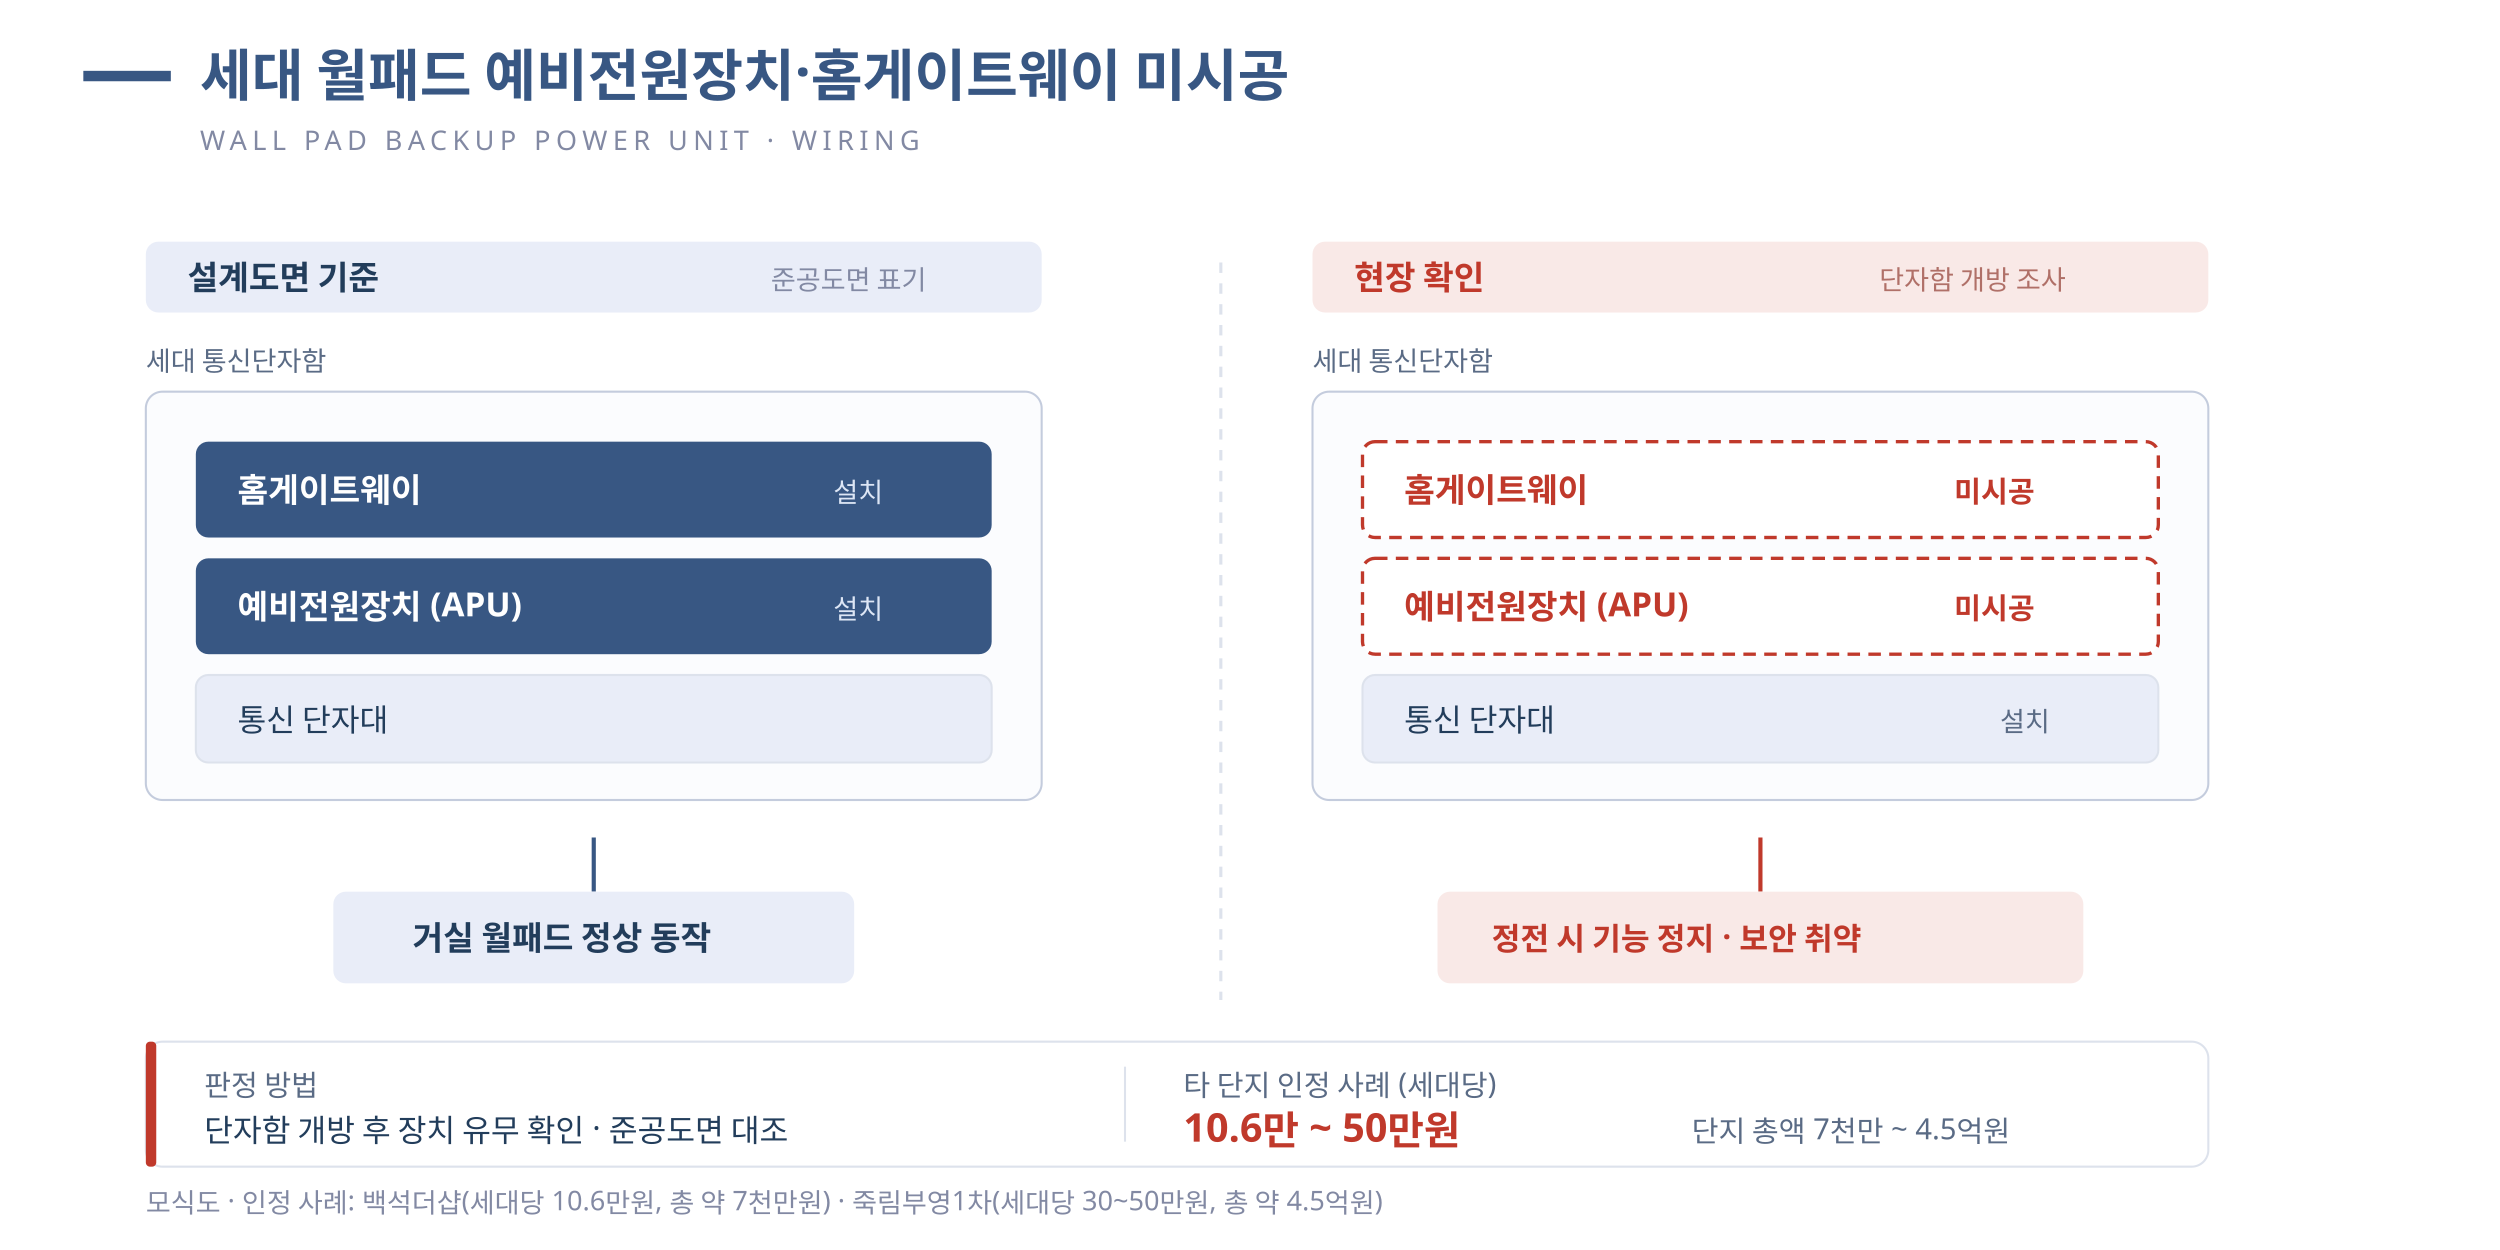
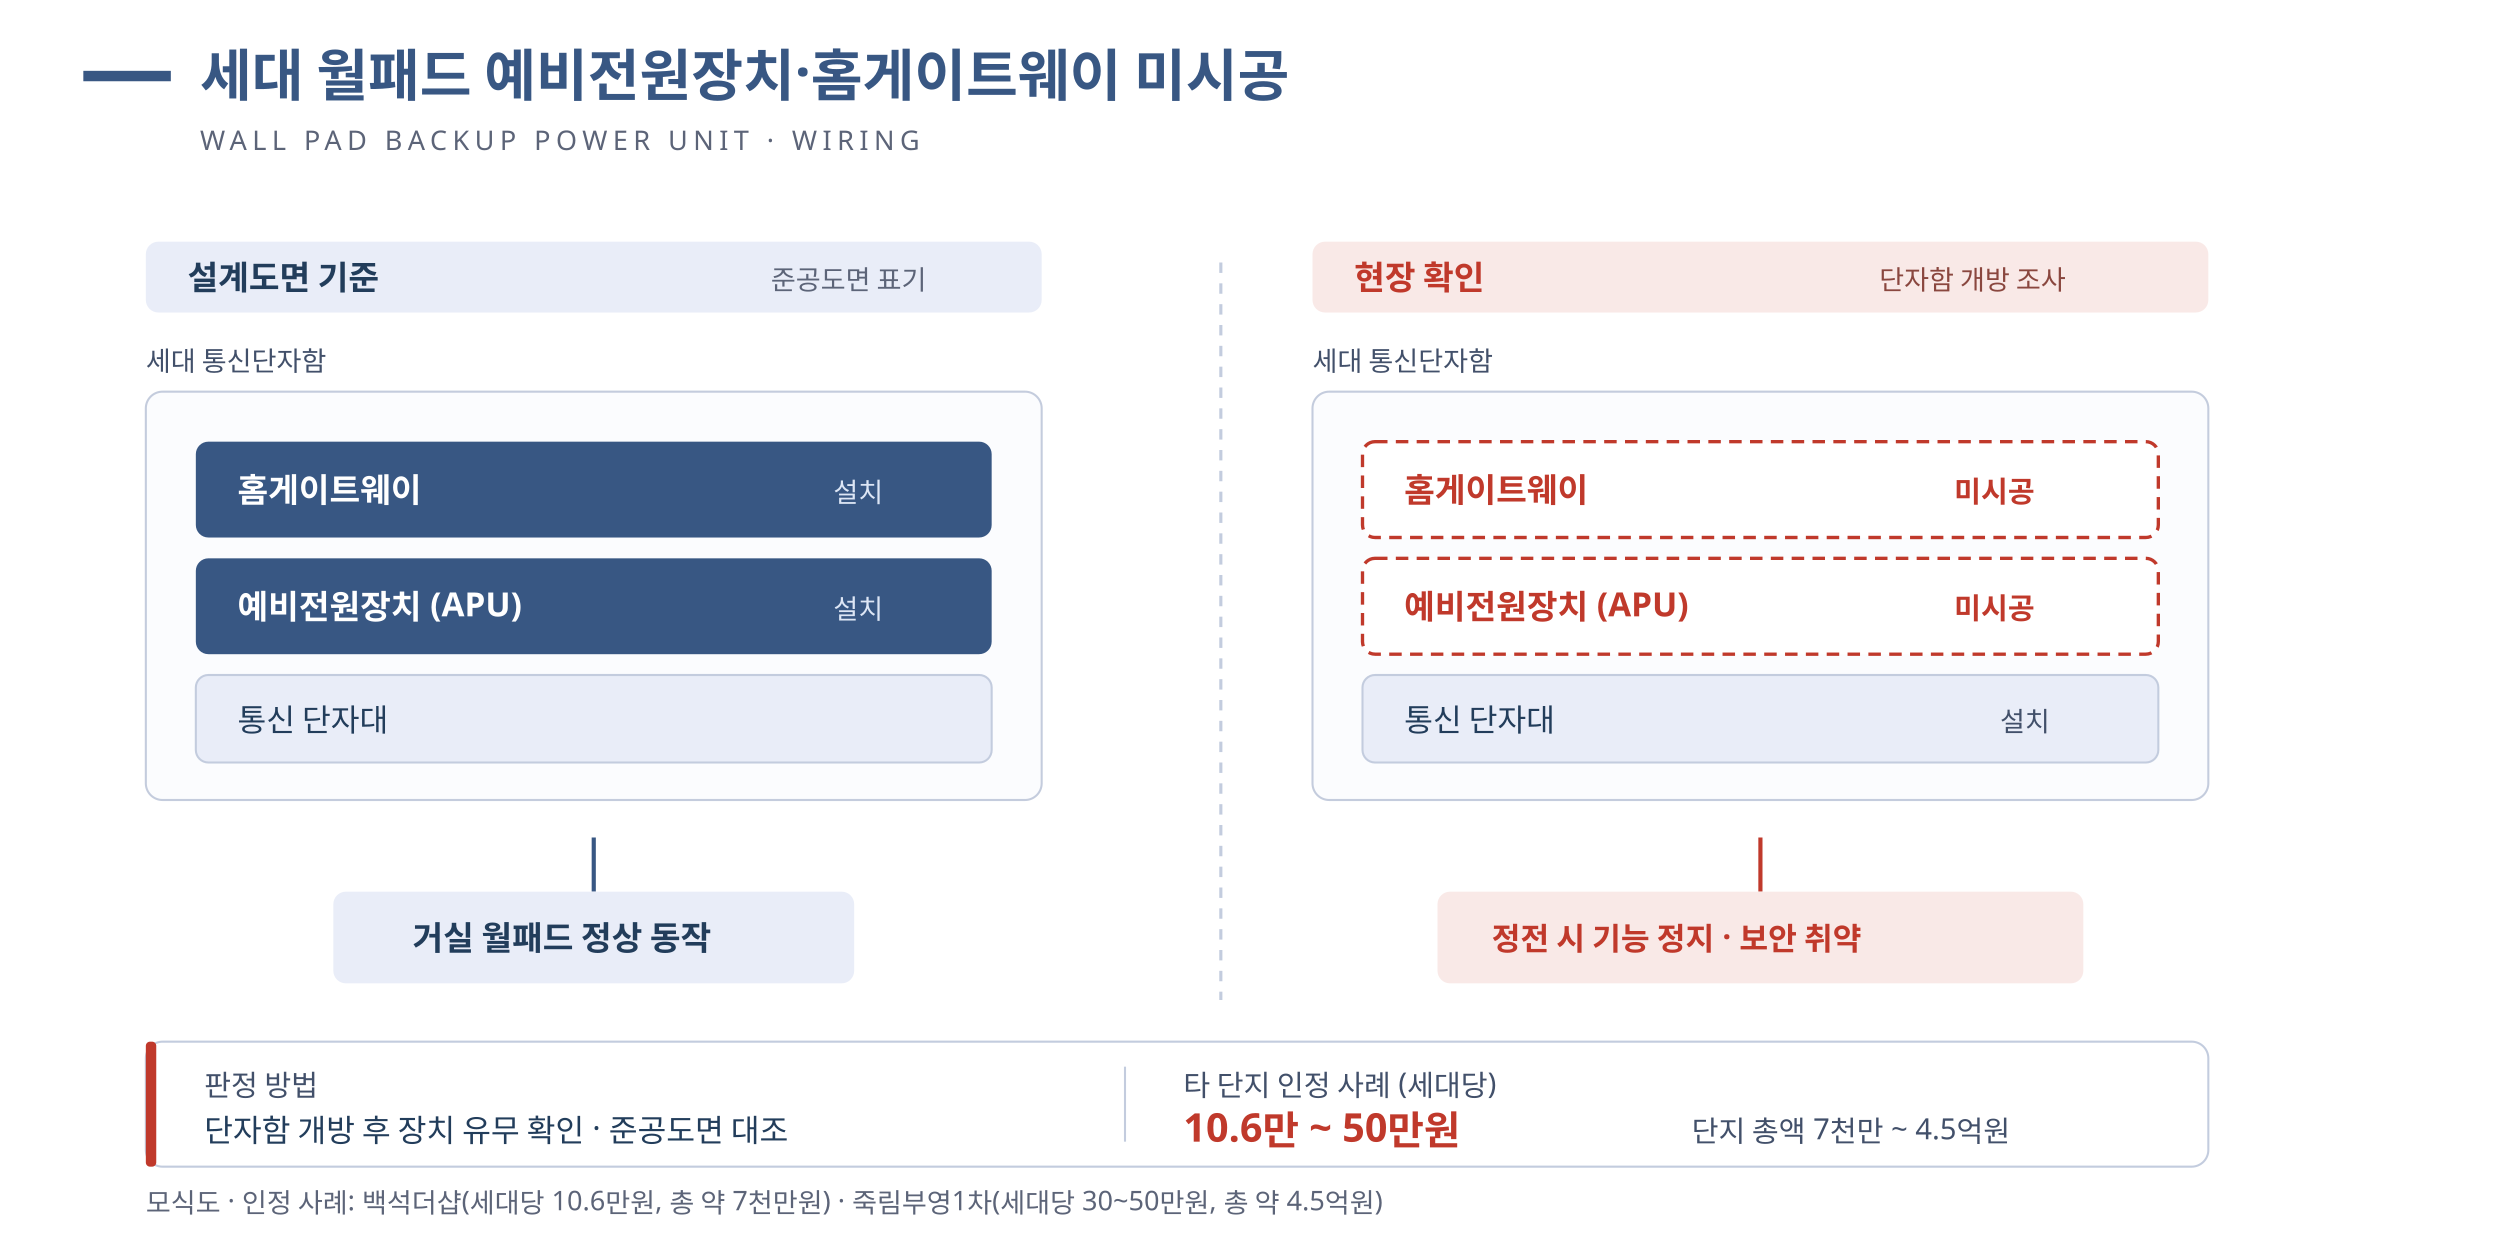
<svg xmlns="http://www.w3.org/2000/svg" viewBox="0 0 1200 600" width="1200" height="600" font-family="'210 옴니고딕 030','OmniGothic030','Pretendard',sans-serif">
  <rect width="1200" height="600" fill="#FFFFFF" />
  <rect x="40" y="34" width="42" height="5" fill="#385783" />
  <text x="96" y="46" font-size="27" font-weight="700" fill="#385783">세대 월패드 예비전원장치·홈게이트웨이 미시공</text>
-   <text x="96" y="72" font-size="13" fill="#8289A3" letter-spacing="2.6">WALL PAD BACKUP POWER UNIT · WIRING</text>
+   <text x="96" y="72" font-size="13" fill="#5C6478" letter-spacing="2.6">WALL PAD BACKUP POWER UNIT · WIRING</text>
  <g transform="translate(70,116)">
    <rect x="0" y="0" width="430" height="34" rx="6" fill="#E9EDF8" />
    <text x="20" y="23" font-size="16" font-weight="700" fill="#223D5B">설계도면 기준</text>
-     <text x="300" y="23" font-size="13" fill="#8289A3">준공도면 표기</text>
-     <text x="0" y="62" font-size="13" fill="#5A6B85">세대 통신단자함</text>
+     <text x="300" y="23" font-size="13" fill="#5C6478">준공도면 표기</text>
+     <text x="0" y="62" font-size="13" fill="#42506A">세대 통신단자함</text>
    <rect x="0" y="72" width="430" height="196" rx="8" fill="#FBFCFE" stroke="#C4CCDD" />
    <rect x="24" y="96" width="382" height="46" rx="6" fill="#385783" />
    <text x="44" y="125" font-size="16" font-weight="700" fill="#FFFFFF">홈게이트웨이</text>
    <text x="330" y="125" font-size="13" fill="#DDE6F5">설치</text>
    <rect x="24" y="152" width="382" height="46" rx="6" fill="#385783" />
    <text x="44" y="181" font-size="16" font-weight="700" fill="#FFFFFF">예비전원장치 (APU)</text>
    <text x="330" y="181" font-size="13" fill="#DDE6F5">설치</text>
-     <rect x="24" y="208" width="382" height="42" rx="6" fill="#E9EDF8" stroke="#DDE2EC" />
+     <rect x="24" y="208" width="382" height="42" rx="6" fill="#E9EDF8" stroke="#C3CCDE" />
    <text x="44" y="235" font-size="15" fill="#223D5B">통신 단자대</text>
    <line x1="215" y1="286" x2="215" y2="312" stroke="#385783" stroke-width="2" />
    <rect x="90" y="312" width="250" height="44" rx="6" fill="#E9EDF8" />
    <text x="128" y="340" font-size="16" font-weight="700" fill="#223D5B">거실 월패드 정상 동작</text>
  </g>
-   <line x1="586" y1="126" x2="586" y2="480" stroke="#DDE2EC" stroke-width="1.5" stroke-dasharray="5 5" />
+   <line x1="586" y1="126" x2="586" y2="480" stroke="#C3CCDE" stroke-width="1.5" stroke-dasharray="5 5" />
  <g transform="translate(630,116)">
    <rect x="0" y="0" width="430" height="34" rx="6" fill="#F9E9E7" />
    <text x="20" y="23" font-size="16" font-weight="700" fill="#C0392B">현장 확인</text>
-     <text x="272" y="23" font-size="13" fill="#B07068">단자함 개방 조사</text>
-     <text x="0" y="62" font-size="13" fill="#5A6B85">세대 통신단자함</text>
+     <text x="272" y="23" font-size="13" fill="#8A473F">단자함 개방 조사</text>
+     <text x="0" y="62" font-size="13" fill="#42506A">세대 통신단자함</text>
    <rect x="0" y="72" width="430" height="196" rx="8" fill="#FBFCFE" stroke="#C4CCDD" />
    <rect x="24" y="96" width="382" height="46" rx="6" fill="#FFFFFF" stroke="#C0392B" stroke-width="1.6" stroke-dasharray="6 4" />
    <text x="44" y="125" font-size="16" font-weight="700" fill="#C0392B">홈게이트웨이</text>
    <text x="308" y="125" font-size="14" font-weight="700" fill="#C0392B">미시공</text>
    <rect x="24" y="152" width="382" height="46" rx="6" fill="#FFFFFF" stroke="#C0392B" stroke-width="1.6" stroke-dasharray="6 4" />
    <text x="44" y="181" font-size="16" font-weight="700" fill="#C0392B">예비전원장치 (APU)</text>
    <text x="308" y="181" font-size="14" font-weight="700" fill="#C0392B">미시공</text>
-     <rect x="24" y="208" width="382" height="42" rx="6" fill="#E9EDF8" stroke="#DDE2EC" />
+     <rect x="24" y="208" width="382" height="42" rx="6" fill="#E9EDF8" stroke="#C3CCDE" />
    <text x="44" y="235" font-size="15" fill="#223D5B">통신 단자대</text>
-     <text x="330" y="235" font-size="13" fill="#5A6B85">설치</text>
+     <text x="330" y="235" font-size="13" fill="#42506A">설치</text>
    <line x1="215" y1="286" x2="215" y2="312" stroke="#C0392B" stroke-width="2" />
    <rect x="60" y="312" width="310" height="44" rx="6" fill="#F9E9E7" />
    <text x="86" y="340" font-size="15" font-weight="700" fill="#C0392B">정전 시 기능 정지 · 보안 취약</text>
  </g>
  <g transform="translate(70,500)">
-     <rect x="0" y="0" width="990" height="60" rx="8" fill="#FFFFFF" stroke="#DDE2EC" />
+     <rect x="0" y="0" width="990" height="60" rx="8" fill="#FFFFFF" stroke="#C3CCDE" />
    <rect x="0" y="0" width="5" height="60" rx="2" fill="#C0392B" />
-     <text x="28" y="26" font-size="14" fill="#5A6B85">판정 방법</text>
+     <text x="28" y="26" font-size="14" fill="#42506A">판정 방법</text>
    <text x="28" y="48" font-size="15" fill="#223D5B">단자함 개방 후 장치 유무 확인 · 준공도면 대조</text>
-     <line x1="470" y1="12" x2="470" y2="48" stroke="#DDE2EC" />
-     <text x="498" y="26" font-size="14" fill="#5A6B85">타 단지 인정 사례 (세대당)</text>
+     <line x1="470" y1="12" x2="470" y2="48" stroke="#C3CCDE" />
+     <text x="498" y="26" font-size="14" fill="#42506A">타 단지 인정 사례 (세대당)</text>
    <text x="498" y="48" font-size="19" font-weight="700" fill="#C0392B">10.6만 ~ 50만원</text>
-     <text x="742" y="48" font-size="14" fill="#5A6B85">단지 총액 7천만 ~ 4.5억원</text>
+     <text x="742" y="48" font-size="14" fill="#42506A">단지 총액 7천만 ~ 4.5억원</text>
  </g>
-   <text x="70" y="582" font-size="13" fill="#8289A3">모식도 · 인정 사례: 백석더샵(세대당 10.6만원, 총 약 7천만원) · 죽림부영1차(세대당 30~50만원, 총 약 4.5억원)</text>
+   <text x="70" y="582" font-size="13" fill="#5C6478">모식도 · 인정 사례: 백석더샵(세대당 10.6만원, 총 약 7천만원) · 죽림부영1차(세대당 30~50만원, 총 약 4.5억원)</text>
</svg>
